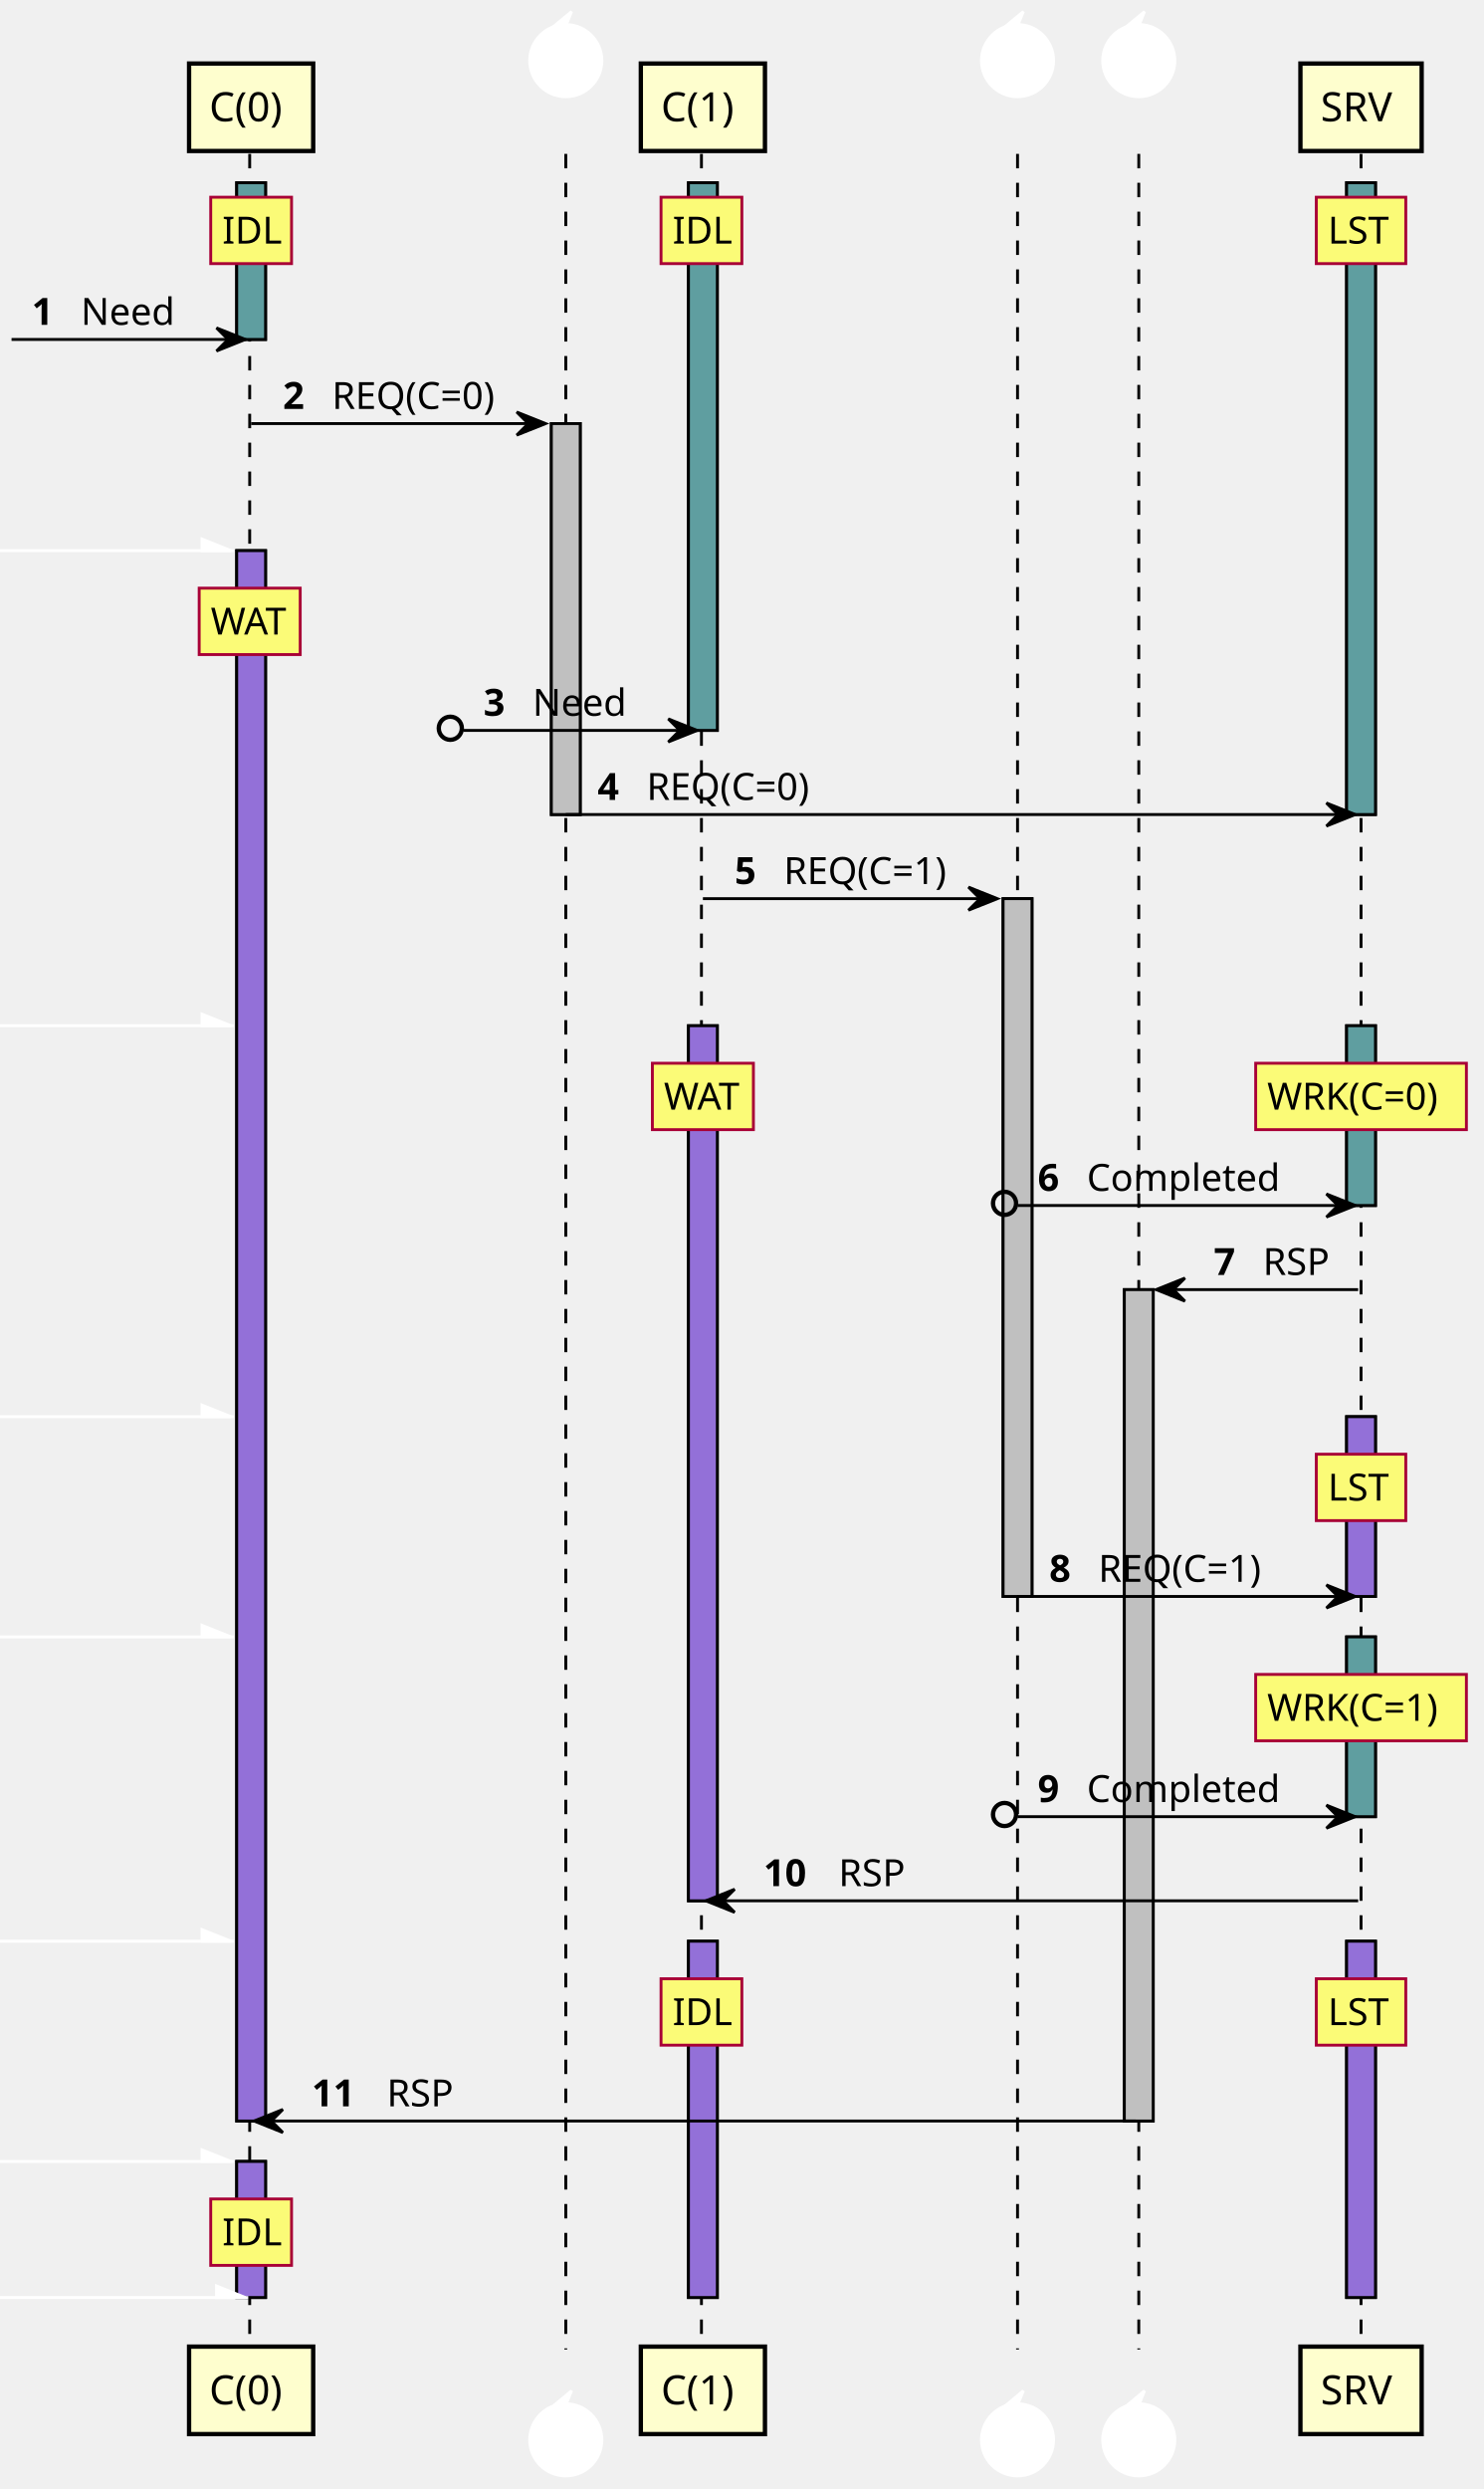
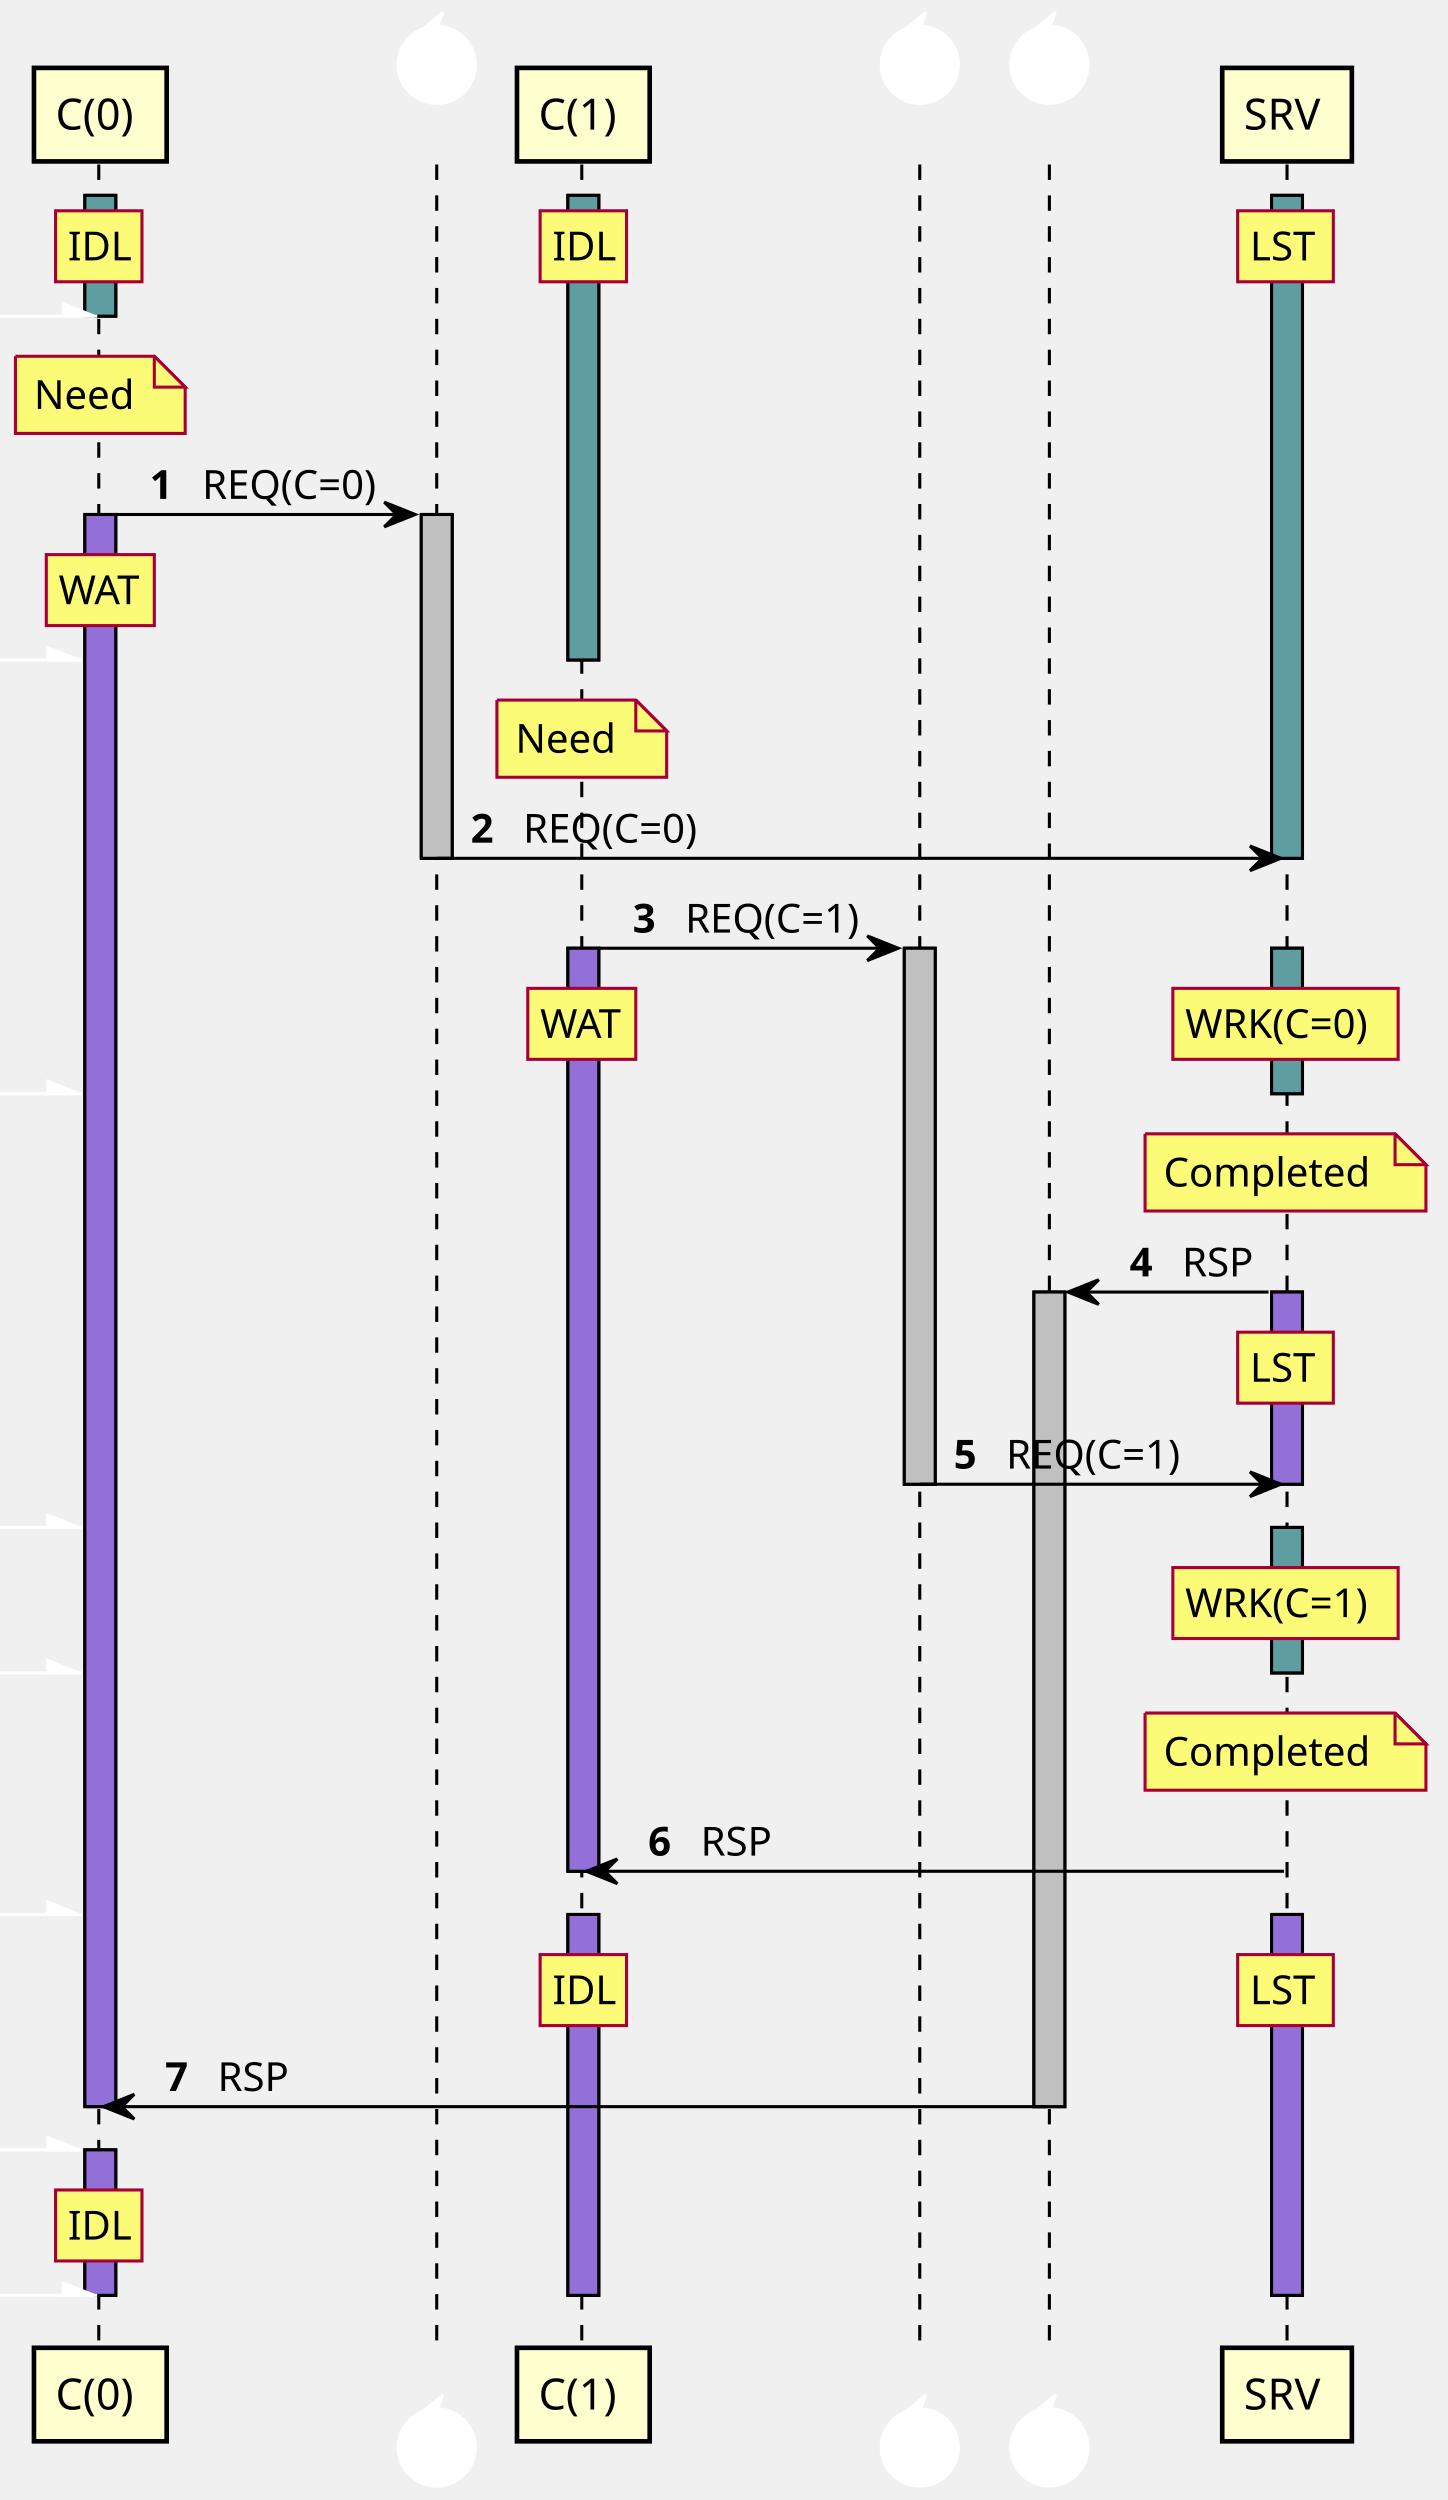
- <svg xmlns="http://www.w3.org/2000/svg" contentScriptType="application/ecmascript" contentStyleType="text/css" height="862px" preserveAspectRatio="none" style="width:514px;height:862px;" version="1.1" viewBox="0 0 514 862" width="514px" zoomAndPan="magnify">
+ <svg xmlns="http://www.w3.org/2000/svg" contentScriptType="application/ecmascript" contentStyleType="text/css" height="810px" preserveAspectRatio="none" style="width:469px;height:810px;" version="1.1" viewBox="0 0 469 810" width="469px" zoomAndPan="magnify">
  <defs />
  <g>
-     <rect fill="#5F9EA0" height="54.266" style="stroke:#000000;stroke-width:1.0;" width="10" x="82" y="63.297" />
-     <rect fill="#9370D8" height="543.859" style="stroke:#000000;stroke-width:1.0;" width="10" x="82" y="190.695" />
-     <rect fill="#9370D8" height="47.133" style="stroke:#000000;stroke-width:1.0;" width="10" x="82" y="748.555" />
-     <rect fill="#C0C0C0" height="135.398" style="stroke:#000000;stroke-width:1.0;" width="10" x="191" y="146.695" />
-     <rect fill="#5F9EA0" height="189.664" style="stroke:#000000;stroke-width:1.0;" width="10" x="238.5" y="63.297" />
-     <rect fill="#9370D8" height="303.062" style="stroke:#000000;stroke-width:1.0;" width="10" x="238.5" y="355.227" />
-     <rect fill="#9370D8" height="123.398" style="stroke:#000000;stroke-width:1.0;" width="10" x="238.5" y="672.289" />
-     <rect fill="#C0C0C0" height="241.664" style="stroke:#000000;stroke-width:1.0;" width="10" x="347.5" y="311.227" />
-     <rect fill="#C0C0C0" height="287.93" style="stroke:#000000;stroke-width:1.0;" width="10" x="389.5" y="446.625" />
-     <rect fill="#5F9EA0" height="218.797" style="stroke:#000000;stroke-width:1.0;" width="10" x="466.5" y="63.297" />
-     <rect fill="#5F9EA0" height="62.266" style="stroke:#000000;stroke-width:1.0;" width="10" x="466.5" y="355.227" />
-     <rect fill="#9370D8" height="62.266" style="stroke:#000000;stroke-width:1.0;" width="10" x="466.5" y="490.625" />
-     <rect fill="#5F9EA0" height="62.266" style="stroke:#000000;stroke-width:1.0;" width="10" x="466.5" y="566.891" />
-     <rect fill="#9370D8" height="123.398" style="stroke:#000000;stroke-width:1.0;" width="10" x="466.5" y="672.289" />
-     <line style="stroke:#000000;stroke-width:1.0;stroke-dasharray:5.0,5.0;" x1="86.5" x2="86.5" y1="53.297" y2="813.688" />
-     <line style="stroke:#000000;stroke-width:1.0;stroke-dasharray:5.0,5.0;" x1="196" x2="196" y1="53.297" y2="813.688" />
-     <line style="stroke:#000000;stroke-width:1.0;stroke-dasharray:5.0,5.0;" x1="243" x2="243" y1="53.297" y2="813.688" />
-     <line style="stroke:#000000;stroke-width:1.0;stroke-dasharray:5.0,5.0;" x1="352.5" x2="352.5" y1="53.297" y2="813.688" />
-     <line style="stroke:#000000;stroke-width:1.0;stroke-dasharray:5.0,5.0;" x1="394.5" x2="394.5" y1="53.297" y2="813.688" />
-     <line style="stroke:#000000;stroke-width:1.0;stroke-dasharray:5.0,5.0;" x1="471.5" x2="471.5" y1="53.297" y2="813.688" />
-     <rect fill="#FEFECE" height="30.297" style="stroke:#000000;stroke-width:1.5;" width="43" x="65.5" y="22" />
-     <text fill="#000000" font-family="sans-serif" font-size="14" lengthAdjust="spacing" textLength="29" x="72.5" y="41.995">C(0)</text>
-     <rect fill="#FEFECE" height="30.297" style="stroke:#000000;stroke-width:1.5;" width="43" x="65.5" y="812.688" />
-     <text fill="#000000" font-family="sans-serif" font-size="14" lengthAdjust="spacing" textLength="29" x="72.5" y="832.683">C(0)</text>
-     <text fill="#000000" font-family="sans-serif" font-size="14" lengthAdjust="spacing" textLength="0" x="195" y="49.995" />
-     <ellipse cx="196" cy="21" fill="#FFFFFF" rx="12" ry="12" style="stroke:#FFFFFF;stroke-width:2.0;" />
-     <polygon fill="#FFFFFF" points="192,9,198,4,196,9,198,14,192,9" style="stroke:#FFFFFF;stroke-width:1.0;" />
-     <text fill="#000000" font-family="sans-serif" font-size="14" lengthAdjust="spacing" textLength="0" x="195" y="825.683" />
-     <ellipse cx="196" cy="844.984" fill="#FFFFFF" rx="12" ry="12" style="stroke:#FFFFFF;stroke-width:2.0;" />
-     <polygon fill="#FFFFFF" points="192,832.984,198,827.984,196,832.984,198,837.984,192,832.984" style="stroke:#FFFFFF;stroke-width:1.0;" />
-     <rect fill="#FEFECE" height="30.297" style="stroke:#000000;stroke-width:1.5;" width="43" x="222" y="22" />
-     <text fill="#000000" font-family="sans-serif" font-size="14" lengthAdjust="spacing" textLength="29" x="229" y="41.995">C(1)</text>
-     <rect fill="#FEFECE" height="30.297" style="stroke:#000000;stroke-width:1.5;" width="43" x="222" y="812.688" />
-     <text fill="#000000" font-family="sans-serif" font-size="14" lengthAdjust="spacing" textLength="29" x="229" y="832.683">C(1)</text>
-     <text fill="#000000" font-family="sans-serif" font-size="14" lengthAdjust="spacing" textLength="0" x="351.5" y="49.995" />
-     <ellipse cx="352.5" cy="21" fill="#FFFFFF" rx="12" ry="12" style="stroke:#FFFFFF;stroke-width:2.0;" />
-     <polygon fill="#FFFFFF" points="348.5,9,354.5,4,352.5,9,354.5,14,348.5,9" style="stroke:#FFFFFF;stroke-width:1.0;" />
-     <text fill="#000000" font-family="sans-serif" font-size="14" lengthAdjust="spacing" textLength="0" x="351.5" y="825.683" />
-     <ellipse cx="352.5" cy="844.984" fill="#FFFFFF" rx="12" ry="12" style="stroke:#FFFFFF;stroke-width:2.0;" />
-     <polygon fill="#FFFFFF" points="348.5,832.984,354.5,827.984,352.5,832.984,354.5,837.984,348.5,832.984" style="stroke:#FFFFFF;stroke-width:1.0;" />
-     <text fill="#000000" font-family="sans-serif" font-size="14" lengthAdjust="spacing" textLength="0" x="393.5" y="49.995" />
-     <ellipse cx="394.5" cy="21" fill="#FFFFFF" rx="12" ry="12" style="stroke:#FFFFFF;stroke-width:2.0;" />
-     <polygon fill="#FFFFFF" points="390.5,9,396.5,4,394.5,9,396.5,14,390.5,9" style="stroke:#FFFFFF;stroke-width:1.0;" />
-     <text fill="#000000" font-family="sans-serif" font-size="14" lengthAdjust="spacing" textLength="0" x="393.5" y="825.683" />
-     <ellipse cx="394.5" cy="844.984" fill="#FFFFFF" rx="12" ry="12" style="stroke:#FFFFFF;stroke-width:2.0;" />
-     <polygon fill="#FFFFFF" points="390.5,832.984,396.5,827.984,394.5,832.984,396.5,837.984,390.5,832.984" style="stroke:#FFFFFF;stroke-width:1.0;" />
-     <rect fill="#FEFECE" height="30.297" style="stroke:#000000;stroke-width:1.5;" width="42" x="450.5" y="22" />
-     <text fill="#000000" font-family="sans-serif" font-size="14" lengthAdjust="spacing" textLength="28" x="457.5" y="41.995">SRV</text>
-     <rect fill="#FEFECE" height="30.297" style="stroke:#000000;stroke-width:1.5;" width="42" x="450.5" y="812.688" />
-     <text fill="#000000" font-family="sans-serif" font-size="14" lengthAdjust="spacing" textLength="28" x="457.5" y="832.683">SRV</text>
-     <rect fill="#5F9EA0" height="54.266" style="stroke:#000000;stroke-width:1.0;" width="10" x="82" y="63.297" />
-     <rect fill="#9370D8" height="543.859" style="stroke:#000000;stroke-width:1.0;" width="10" x="82" y="190.695" />
-     <rect fill="#9370D8" height="47.133" style="stroke:#000000;stroke-width:1.0;" width="10" x="82" y="748.555" />
-     <rect fill="#C0C0C0" height="135.398" style="stroke:#000000;stroke-width:1.0;" width="10" x="191" y="146.695" />
-     <rect fill="#5F9EA0" height="189.664" style="stroke:#000000;stroke-width:1.0;" width="10" x="238.5" y="63.297" />
-     <rect fill="#9370D8" height="303.062" style="stroke:#000000;stroke-width:1.0;" width="10" x="238.5" y="355.227" />
-     <rect fill="#9370D8" height="123.398" style="stroke:#000000;stroke-width:1.0;" width="10" x="238.5" y="672.289" />
-     <rect fill="#C0C0C0" height="241.664" style="stroke:#000000;stroke-width:1.0;" width="10" x="347.5" y="311.227" />
-     <rect fill="#C0C0C0" height="287.93" style="stroke:#000000;stroke-width:1.0;" width="10" x="389.5" y="446.625" />
-     <rect fill="#5F9EA0" height="218.797" style="stroke:#000000;stroke-width:1.0;" width="10" x="466.5" y="63.297" />
-     <rect fill="#5F9EA0" height="62.266" style="stroke:#000000;stroke-width:1.0;" width="10" x="466.5" y="355.227" />
-     <rect fill="#9370D8" height="62.266" style="stroke:#000000;stroke-width:1.0;" width="10" x="466.5" y="490.625" />
-     <rect fill="#5F9EA0" height="62.266" style="stroke:#000000;stroke-width:1.0;" width="10" x="466.5" y="566.891" />
-     <rect fill="#9370D8" height="123.398" style="stroke:#000000;stroke-width:1.0;" width="10" x="466.5" y="672.289" />
-     <rect fill="#FBFB77" height="23" style="stroke:#A80036;stroke-width:1.0;" width="28" x="73" y="68.297" />
-     <text fill="#000000" font-family="sans-serif" font-size="13" lengthAdjust="spacing" textLength="20" x="77" y="84.364">IDL</text>
-     <rect fill="#FBFB77" height="23" style="stroke:#A80036;stroke-width:1.0;" width="28" x="229" y="68.297" />
-     <text fill="#000000" font-family="sans-serif" font-size="13" lengthAdjust="spacing" textLength="20" x="233" y="84.364">IDL</text>
-     <rect fill="#FBFB77" height="23" style="stroke:#A80036;stroke-width:1.0;" width="31" x="456" y="68.297" />
-     <text fill="#000000" font-family="sans-serif" font-size="13" lengthAdjust="spacing" textLength="23" x="460" y="84.364">LST</text>
-     <polygon fill="#000000" points="75,113.562,85,117.562,75,121.562,79,117.562" style="stroke:#000000;stroke-width:1.0;" />
-     <line style="stroke:#000000;stroke-width:1.0;" x1="4" x2="81" y1="117.562" y2="117.562" />
-     <text fill="#000000" font-family="sans-serif" font-size="13" lengthAdjust="spacing" textLength="0" x="11" y="112.497" />
-     <text fill="#000000" font-family="sans-serif" font-size="13" font-weight="bold" lengthAdjust="spacing" textLength="9" x="11" y="112.497">1</text>
-     <text fill="#000000" font-family="sans-serif" font-size="13" lengthAdjust="spacing" textLength="0" x="24" y="112.497" />
-     <text fill="#000000" font-family="sans-serif" font-size="13" lengthAdjust="spacing" textLength="34" x="28" y="112.497">Need</text>
-     <polygon fill="#000000" points="179,142.695,189,146.695,179,150.695,183,146.695" style="stroke:#000000;stroke-width:1.0;" />
-     <line style="stroke:#000000;stroke-width:1.0;" x1="87" x2="185" y1="146.695" y2="146.695" />
-     <text fill="#000000" font-family="sans-serif" font-size="13" lengthAdjust="spacing" textLength="0" x="98" y="141.629" />
-     <text fill="#000000" font-family="sans-serif" font-size="13" font-weight="bold" lengthAdjust="spacing" textLength="9" x="98" y="141.629">2</text>
-     <text fill="#000000" font-family="sans-serif" font-size="13" lengthAdjust="spacing" textLength="0" x="111" y="141.629" />
-     <text fill="#000000" font-family="sans-serif" font-size="13" lengthAdjust="spacing" textLength="64" x="115" y="141.629">REQ(C=0)</text>
-     <polygon fill="#FFFFFF" points="70,186.695,80,190.695,70,190.695" style="stroke:#FFFFFF;stroke-width:1.0;" />
-     <line style="stroke:#FFFFFF;stroke-width:1.0;" x1="0" x2="81" y1="190.695" y2="190.695" />
-     <rect fill="#FBFB77" height="23" style="stroke:#A80036;stroke-width:1.0;" width="35" x="69" y="203.695" />
-     <text fill="#000000" font-family="sans-serif" font-size="13" lengthAdjust="spacing" textLength="27" x="73" y="219.762">WAT</text>
-     <ellipse cx="156" cy="252.211" fill="none" rx="4" ry="4" style="stroke:#000000;stroke-width:1.5;" />
-     <polygon fill="#000000" points="231.5,248.961,241.5,252.961,231.5,256.961,235.5,252.961" style="stroke:#000000;stroke-width:1.0;" />
-     <line style="stroke:#000000;stroke-width:1.0;" x1="160.5" x2="237.5" y1="252.961" y2="252.961" />
-     <text fill="#000000" font-family="sans-serif" font-size="13" lengthAdjust="spacing" textLength="0" x="167.5" y="247.895" />
-     <text fill="#000000" font-family="sans-serif" font-size="13" font-weight="bold" lengthAdjust="spacing" textLength="9" x="167.5" y="247.895">3</text>
-     <text fill="#000000" font-family="sans-serif" font-size="13" lengthAdjust="spacing" textLength="0" x="180.5" y="247.895" />
-     <text fill="#000000" font-family="sans-serif" font-size="13" lengthAdjust="spacing" textLength="34" x="184.5" y="247.895">Need</text>
-     <polygon fill="#000000" points="459.5,278.094,469.5,282.094,459.5,286.094,463.5,282.094" style="stroke:#000000;stroke-width:1.0;" />
-     <line style="stroke:#000000;stroke-width:1.0;" x1="196" x2="465.5" y1="282.094" y2="282.094" />
-     <text fill="#000000" font-family="sans-serif" font-size="13" lengthAdjust="spacing" textLength="0" x="207" y="277.028" />
-     <text fill="#000000" font-family="sans-serif" font-size="13" font-weight="bold" lengthAdjust="spacing" textLength="9" x="207" y="277.028">4</text>
-     <text fill="#000000" font-family="sans-serif" font-size="13" lengthAdjust="spacing" textLength="0" x="220" y="277.028" />
-     <text fill="#000000" font-family="sans-serif" font-size="13" lengthAdjust="spacing" textLength="64" x="224" y="277.028">REQ(C=0)</text>
-     <polygon fill="#000000" points="335.5,307.227,345.5,311.227,335.5,315.227,339.5,311.227" style="stroke:#000000;stroke-width:1.0;" />
-     <line style="stroke:#000000;stroke-width:1.0;" x1="243.5" x2="341.5" y1="311.227" y2="311.227" />
-     <text fill="#000000" font-family="sans-serif" font-size="13" lengthAdjust="spacing" textLength="0" x="254.5" y="306.161" />
-     <text fill="#000000" font-family="sans-serif" font-size="13" font-weight="bold" lengthAdjust="spacing" textLength="9" x="254.5" y="306.161">5</text>
-     <text fill="#000000" font-family="sans-serif" font-size="13" lengthAdjust="spacing" textLength="0" x="267.5" y="306.161" />
-     <text fill="#000000" font-family="sans-serif" font-size="13" lengthAdjust="spacing" textLength="64" x="271.5" y="306.161">REQ(C=1)</text>
-     <polygon fill="#FFFFFF" points="70,351.227,80,355.227,70,355.227" style="stroke:#FFFFFF;stroke-width:1.0;" />
-     <line style="stroke:#FFFFFF;stroke-width:1.0;" x1="0" x2="81" y1="355.227" y2="355.227" />
-     <rect fill="#FBFB77" height="23" style="stroke:#A80036;stroke-width:1.0;" width="35" x="226" y="368.227" />
-     <text fill="#000000" font-family="sans-serif" font-size="13" lengthAdjust="spacing" textLength="27" x="230" y="384.293">WAT</text>
-     <rect fill="#FBFB77" height="23" style="stroke:#A80036;stroke-width:1.0;" width="73" x="435" y="368.227" />
-     <text fill="#000000" font-family="sans-serif" font-size="13" lengthAdjust="spacing" textLength="65" x="439" y="384.293">WRK(C=0)</text>
-     <ellipse cx="348" cy="416.742" fill="none" rx="4" ry="4" style="stroke:#000000;stroke-width:1.5;" />
-     <polygon fill="#000000" points="459.5,413.492,469.5,417.492,459.5,421.492,463.5,417.492" style="stroke:#000000;stroke-width:1.0;" />
-     <line style="stroke:#000000;stroke-width:1.0;" x1="352.5" x2="465.5" y1="417.492" y2="417.492" />
-     <text fill="#000000" font-family="sans-serif" font-size="13" lengthAdjust="spacing" textLength="0" x="359.5" y="412.426" />
-     <text fill="#000000" font-family="sans-serif" font-size="13" font-weight="bold" lengthAdjust="spacing" textLength="9" x="359.5" y="412.426">6</text>
-     <text fill="#000000" font-family="sans-serif" font-size="13" lengthAdjust="spacing" textLength="0" x="372.5" y="412.426" />
-     <text fill="#000000" font-family="sans-serif" font-size="13" lengthAdjust="spacing" textLength="70" x="376.5" y="412.426">Completed</text>
-     <polygon fill="#000000" points="410.5,442.625,400.5,446.625,410.5,450.625,406.5,446.625" style="stroke:#000000;stroke-width:1.0;" />
-     <line style="stroke:#000000;stroke-width:1.0;" x1="404.5" x2="470.5" y1="446.625" y2="446.625" />
-     <text fill="#000000" font-family="sans-serif" font-size="13" lengthAdjust="spacing" textLength="0" x="420.5" y="441.559" />
-     <text fill="#000000" font-family="sans-serif" font-size="13" font-weight="bold" lengthAdjust="spacing" textLength="9" x="420.5" y="441.559">7</text>
-     <text fill="#000000" font-family="sans-serif" font-size="13" lengthAdjust="spacing" textLength="0" x="433.5" y="441.559" />
-     <text fill="#000000" font-family="sans-serif" font-size="13" lengthAdjust="spacing" textLength="25" x="437.5" y="441.559">RSP</text>
-     <polygon fill="#FFFFFF" points="70,486.625,80,490.625,70,490.625" style="stroke:#FFFFFF;stroke-width:1.0;" />
-     <line style="stroke:#FFFFFF;stroke-width:1.0;" x1="0" x2="81" y1="490.625" y2="490.625" />
-     <rect fill="#FBFB77" height="23" style="stroke:#A80036;stroke-width:1.0;" width="31" x="456" y="503.625" />
-     <text fill="#000000" font-family="sans-serif" font-size="13" lengthAdjust="spacing" textLength="23" x="460" y="519.692">LST</text>
-     <polygon fill="#000000" points="459.5,548.891,469.5,552.891,459.5,556.891,463.5,552.891" style="stroke:#000000;stroke-width:1.0;" />
-     <line style="stroke:#000000;stroke-width:1.0;" x1="352.5" x2="465.5" y1="552.891" y2="552.891" />
-     <text fill="#000000" font-family="sans-serif" font-size="13" lengthAdjust="spacing" textLength="0" x="363.5" y="547.825" />
-     <text fill="#000000" font-family="sans-serif" font-size="13" font-weight="bold" lengthAdjust="spacing" textLength="9" x="363.5" y="547.825">8</text>
-     <text fill="#000000" font-family="sans-serif" font-size="13" lengthAdjust="spacing" textLength="0" x="376.5" y="547.825" />
-     <text fill="#000000" font-family="sans-serif" font-size="13" lengthAdjust="spacing" textLength="64" x="380.5" y="547.825">REQ(C=1)</text>
-     <polygon fill="#FFFFFF" points="70,562.891,80,566.891,70,566.891" style="stroke:#FFFFFF;stroke-width:1.0;" />
-     <line style="stroke:#FFFFFF;stroke-width:1.0;" x1="0" x2="81" y1="566.891" y2="566.891" />
-     <rect fill="#FBFB77" height="23" style="stroke:#A80036;stroke-width:1.0;" width="73" x="435" y="579.891" />
-     <text fill="#000000" font-family="sans-serif" font-size="13" lengthAdjust="spacing" textLength="65" x="439" y="595.957">WRK(C=1)</text>
-     <ellipse cx="348" cy="628.406" fill="none" rx="4" ry="4" style="stroke:#000000;stroke-width:1.5;" />
-     <polygon fill="#000000" points="459.5,625.156,469.5,629.156,459.5,633.156,463.5,629.156" style="stroke:#000000;stroke-width:1.0;" />
-     <line style="stroke:#000000;stroke-width:1.0;" x1="352.5" x2="465.5" y1="629.156" y2="629.156" />
-     <text fill="#000000" font-family="sans-serif" font-size="13" lengthAdjust="spacing" textLength="0" x="359.5" y="624.09" />
-     <text fill="#000000" font-family="sans-serif" font-size="13" font-weight="bold" lengthAdjust="spacing" textLength="9" x="359.5" y="624.09">9</text>
-     <text fill="#000000" font-family="sans-serif" font-size="13" lengthAdjust="spacing" textLength="0" x="372.5" y="624.09" />
-     <text fill="#000000" font-family="sans-serif" font-size="13" lengthAdjust="spacing" textLength="70" x="376.5" y="624.09">Completed</text>
-     <polygon fill="#000000" points="254.5,654.289,244.5,658.289,254.5,662.289,250.5,658.289" style="stroke:#000000;stroke-width:1.0;" />
-     <line style="stroke:#000000;stroke-width:1.0;" x1="248.5" x2="470.5" y1="658.289" y2="658.289" />
-     <text fill="#000000" font-family="sans-serif" font-size="13" lengthAdjust="spacing" textLength="0" x="264.5" y="653.223" />
-     <text fill="#000000" font-family="sans-serif" font-size="13" font-weight="bold" lengthAdjust="spacing" textLength="18" x="264.5" y="653.223">10</text>
-     <text fill="#000000" font-family="sans-serif" font-size="13" lengthAdjust="spacing" textLength="0" x="286.5" y="653.223" />
-     <text fill="#000000" font-family="sans-serif" font-size="13" lengthAdjust="spacing" textLength="25" x="290.5" y="653.223">RSP</text>
-     <polygon fill="#FFFFFF" points="70,668.289,80,672.289,70,672.289" style="stroke:#FFFFFF;stroke-width:1.0;" />
-     <line style="stroke:#FFFFFF;stroke-width:1.0;" x1="0" x2="81" y1="672.289" y2="672.289" />
-     <rect fill="#FBFB77" height="23" style="stroke:#A80036;stroke-width:1.0;" width="31" x="456" y="685.289" />
-     <text fill="#000000" font-family="sans-serif" font-size="13" lengthAdjust="spacing" textLength="23" x="460" y="701.356">LST</text>
-     <rect fill="#FBFB77" height="23" style="stroke:#A80036;stroke-width:1.0;" width="28" x="229" y="685.289" />
-     <text fill="#000000" font-family="sans-serif" font-size="13" lengthAdjust="spacing" textLength="20" x="233" y="701.356">IDL</text>
-     <polygon fill="#000000" points="98,730.555,88,734.555,98,738.555,94,734.555" style="stroke:#000000;stroke-width:1.0;" />
-     <line style="stroke:#000000;stroke-width:1.0;" x1="92" x2="393.5" y1="734.555" y2="734.555" />
-     <text fill="#000000" font-family="sans-serif" font-size="13" lengthAdjust="spacing" textLength="0" x="108" y="729.489" />
-     <text fill="#000000" font-family="sans-serif" font-size="13" font-weight="bold" lengthAdjust="spacing" textLength="18" x="108" y="729.489">11</text>
-     <text fill="#000000" font-family="sans-serif" font-size="13" lengthAdjust="spacing" textLength="0" x="130" y="729.489" />
-     <text fill="#000000" font-family="sans-serif" font-size="13" lengthAdjust="spacing" textLength="25" x="134" y="729.489">RSP</text>
-     <polygon fill="#FFFFFF" points="70,744.555,80,748.555,70,748.555" style="stroke:#FFFFFF;stroke-width:1.0;" />
-     <line style="stroke:#FFFFFF;stroke-width:1.0;" x1="0" x2="81" y1="748.555" y2="748.555" />
-     <rect fill="#FBFB77" height="23" style="stroke:#A80036;stroke-width:1.0;" width="28" x="73" y="761.555" />
-     <text fill="#000000" font-family="sans-serif" font-size="13" lengthAdjust="spacing" textLength="20" x="77" y="777.622">IDL</text>
-     <polygon fill="#FFFFFF" points="75,791.688,85,795.688,75,795.688" style="stroke:#FFFFFF;stroke-width:1.0;" />
-     <line style="stroke:#FFFFFF;stroke-width:1.0;" x1="0" x2="86" y1="795.688" y2="795.688" />
+     <rect fill="#5F9EA0" height="39.133" style="stroke:#000000;stroke-width:1.0;" width="10" x="27.5" y="63.297" />
+     <rect fill="#9370D8" height="515.859" style="stroke:#000000;stroke-width:1.0;" width="10" x="27.5" y="166.695" />
+     <rect fill="#9370D8" height="47.133" style="stroke:#000000;stroke-width:1.0;" width="10" x="27.5" y="696.555" />
+     <rect fill="#C0C0C0" height="111.398" style="stroke:#000000;stroke-width:1.0;" width="10" x="136.5" y="166.695" />
+     <rect fill="#5F9EA0" height="150.531" style="stroke:#000000;stroke-width:1.0;" width="10" x="184" y="63.297" />
+     <rect fill="#9370D8" height="299.062" style="stroke:#000000;stroke-width:1.0;" width="10" x="184" y="307.227" />
+     <rect fill="#9370D8" height="123.398" style="stroke:#000000;stroke-width:1.0;" width="10" x="184" y="620.289" />
+     <rect fill="#C0C0C0" height="173.664" style="stroke:#000000;stroke-width:1.0;" width="10" x="293" y="307.227" />
+     <rect fill="#C0C0C0" height="263.93" style="stroke:#000000;stroke-width:1.0;" width="10" x="335" y="418.625" />
+     <rect fill="#5F9EA0" height="214.797" style="stroke:#000000;stroke-width:1.0;" width="10" x="412" y="63.297" />
+     <rect fill="#5F9EA0" height="47.133" style="stroke:#000000;stroke-width:1.0;" width="10" x="412" y="307.227" />
+     <rect fill="#9370D8" height="62.266" style="stroke:#000000;stroke-width:1.0;" width="10" x="412" y="418.625" />
+     <rect fill="#5F9EA0" height="47.133" style="stroke:#000000;stroke-width:1.0;" width="10" x="412" y="494.891" />
+     <rect fill="#9370D8" height="123.398" style="stroke:#000000;stroke-width:1.0;" width="10" x="412" y="620.289" />
+     <line style="stroke:#000000;stroke-width:1.0;stroke-dasharray:5.0,5.0;" x1="32" x2="32" y1="53.297" y2="761.688" />
+     <line style="stroke:#000000;stroke-width:1.0;stroke-dasharray:5.0,5.0;" x1="141.5" x2="141.5" y1="53.297" y2="761.688" />
+     <line style="stroke:#000000;stroke-width:1.0;stroke-dasharray:5.0,5.0;" x1="188.5" x2="188.5" y1="53.297" y2="761.688" />
+     <line style="stroke:#000000;stroke-width:1.0;stroke-dasharray:5.0,5.0;" x1="298" x2="298" y1="53.297" y2="761.688" />
+     <line style="stroke:#000000;stroke-width:1.0;stroke-dasharray:5.0,5.0;" x1="340" x2="340" y1="53.297" y2="761.688" />
+     <line style="stroke:#000000;stroke-width:1.0;stroke-dasharray:5.0,5.0;" x1="417" x2="417" y1="53.297" y2="761.688" />
+     <rect fill="#FEFECE" height="30.297" style="stroke:#000000;stroke-width:1.5;" width="43" x="11" y="22" />
+     <text fill="#000000" font-family="sans-serif" font-size="14" lengthAdjust="spacing" textLength="29" x="18" y="41.995">C(0)</text>
+     <rect fill="#FEFECE" height="30.297" style="stroke:#000000;stroke-width:1.5;" width="43" x="11" y="760.688" />
+     <text fill="#000000" font-family="sans-serif" font-size="14" lengthAdjust="spacing" textLength="29" x="18" y="780.683">C(0)</text>
+     <text fill="#000000" font-family="sans-serif" font-size="14" lengthAdjust="spacing" textLength="0" x="140.5" y="49.995" />
+     <ellipse cx="141.5" cy="21" fill="#FFFFFF" rx="12" ry="12" style="stroke:#FFFFFF;stroke-width:2.0;" />
+     <polygon fill="#FFFFFF" points="137.5,9,143.5,4,141.5,9,143.5,14,137.5,9" style="stroke:#FFFFFF;stroke-width:1.0;" />
+     <text fill="#000000" font-family="sans-serif" font-size="14" lengthAdjust="spacing" textLength="0" x="140.5" y="773.683" />
+     <ellipse cx="141.5" cy="792.984" fill="#FFFFFF" rx="12" ry="12" style="stroke:#FFFFFF;stroke-width:2.0;" />
+     <polygon fill="#FFFFFF" points="137.5,780.984,143.5,775.984,141.5,780.984,143.5,785.984,137.5,780.984" style="stroke:#FFFFFF;stroke-width:1.0;" />
+     <rect fill="#FEFECE" height="30.297" style="stroke:#000000;stroke-width:1.5;" width="43" x="167.5" y="22" />
+     <text fill="#000000" font-family="sans-serif" font-size="14" lengthAdjust="spacing" textLength="29" x="174.5" y="41.995">C(1)</text>
+     <rect fill="#FEFECE" height="30.297" style="stroke:#000000;stroke-width:1.5;" width="43" x="167.5" y="760.688" />
+     <text fill="#000000" font-family="sans-serif" font-size="14" lengthAdjust="spacing" textLength="29" x="174.5" y="780.683">C(1)</text>
+     <text fill="#000000" font-family="sans-serif" font-size="14" lengthAdjust="spacing" textLength="0" x="297" y="49.995" />
+     <ellipse cx="298" cy="21" fill="#FFFFFF" rx="12" ry="12" style="stroke:#FFFFFF;stroke-width:2.0;" />
+     <polygon fill="#FFFFFF" points="294,9,300,4,298,9,300,14,294,9" style="stroke:#FFFFFF;stroke-width:1.0;" />
+     <text fill="#000000" font-family="sans-serif" font-size="14" lengthAdjust="spacing" textLength="0" x="297" y="773.683" />
+     <ellipse cx="298" cy="792.984" fill="#FFFFFF" rx="12" ry="12" style="stroke:#FFFFFF;stroke-width:2.0;" />
+     <polygon fill="#FFFFFF" points="294,780.984,300,775.984,298,780.984,300,785.984,294,780.984" style="stroke:#FFFFFF;stroke-width:1.0;" />
+     <text fill="#000000" font-family="sans-serif" font-size="14" lengthAdjust="spacing" textLength="0" x="339" y="49.995" />
+     <ellipse cx="340" cy="21" fill="#FFFFFF" rx="12" ry="12" style="stroke:#FFFFFF;stroke-width:2.0;" />
+     <polygon fill="#FFFFFF" points="336,9,342,4,340,9,342,14,336,9" style="stroke:#FFFFFF;stroke-width:1.0;" />
+     <text fill="#000000" font-family="sans-serif" font-size="14" lengthAdjust="spacing" textLength="0" x="339" y="773.683" />
+     <ellipse cx="340" cy="792.984" fill="#FFFFFF" rx="12" ry="12" style="stroke:#FFFFFF;stroke-width:2.0;" />
+     <polygon fill="#FFFFFF" points="336,780.984,342,775.984,340,780.984,342,785.984,336,780.984" style="stroke:#FFFFFF;stroke-width:1.0;" />
+     <rect fill="#FEFECE" height="30.297" style="stroke:#000000;stroke-width:1.5;" width="42" x="396" y="22" />
+     <text fill="#000000" font-family="sans-serif" font-size="14" lengthAdjust="spacing" textLength="28" x="403" y="41.995">SRV</text>
+     <rect fill="#FEFECE" height="30.297" style="stroke:#000000;stroke-width:1.5;" width="42" x="396" y="760.688" />
+     <text fill="#000000" font-family="sans-serif" font-size="14" lengthAdjust="spacing" textLength="28" x="403" y="780.683">SRV</text>
+     <rect fill="#5F9EA0" height="39.133" style="stroke:#000000;stroke-width:1.0;" width="10" x="27.5" y="63.297" />
+     <rect fill="#9370D8" height="515.859" style="stroke:#000000;stroke-width:1.0;" width="10" x="27.5" y="166.695" />
+     <rect fill="#9370D8" height="47.133" style="stroke:#000000;stroke-width:1.0;" width="10" x="27.5" y="696.555" />
+     <rect fill="#C0C0C0" height="111.398" style="stroke:#000000;stroke-width:1.0;" width="10" x="136.5" y="166.695" />
+     <rect fill="#5F9EA0" height="150.531" style="stroke:#000000;stroke-width:1.0;" width="10" x="184" y="63.297" />
+     <rect fill="#9370D8" height="299.062" style="stroke:#000000;stroke-width:1.0;" width="10" x="184" y="307.227" />
+     <rect fill="#9370D8" height="123.398" style="stroke:#000000;stroke-width:1.0;" width="10" x="184" y="620.289" />
+     <rect fill="#C0C0C0" height="173.664" style="stroke:#000000;stroke-width:1.0;" width="10" x="293" y="307.227" />
+     <rect fill="#C0C0C0" height="263.93" style="stroke:#000000;stroke-width:1.0;" width="10" x="335" y="418.625" />
+     <rect fill="#5F9EA0" height="214.797" style="stroke:#000000;stroke-width:1.0;" width="10" x="412" y="63.297" />
+     <rect fill="#5F9EA0" height="47.133" style="stroke:#000000;stroke-width:1.0;" width="10" x="412" y="307.227" />
+     <rect fill="#9370D8" height="62.266" style="stroke:#000000;stroke-width:1.0;" width="10" x="412" y="418.625" />
+     <rect fill="#5F9EA0" height="47.133" style="stroke:#000000;stroke-width:1.0;" width="10" x="412" y="494.891" />
+     <rect fill="#9370D8" height="123.398" style="stroke:#000000;stroke-width:1.0;" width="10" x="412" y="620.289" />
+     <rect fill="#FBFB77" height="23" style="stroke:#A80036;stroke-width:1.0;" width="28" x="18" y="68.297" />
+     <text fill="#000000" font-family="sans-serif" font-size="13" lengthAdjust="spacing" textLength="20" x="22" y="84.364">IDL</text>
+     <rect fill="#FBFB77" height="23" style="stroke:#A80036;stroke-width:1.0;" width="28" x="175" y="68.297" />
+     <text fill="#000000" font-family="sans-serif" font-size="13" lengthAdjust="spacing" textLength="20" x="179" y="84.364">IDL</text>
+     <rect fill="#FBFB77" height="23" style="stroke:#A80036;stroke-width:1.0;" width="31" x="401" y="68.297" />
+     <text fill="#000000" font-family="sans-serif" font-size="13" lengthAdjust="spacing" textLength="23" x="405" y="84.364">LST</text>
+     <polygon fill="#FFFFFF" points="20.5,98.43,30.5,102.43,20.5,102.43" style="stroke:#FFFFFF;stroke-width:1.0;" />
+     <line style="stroke:#FFFFFF;stroke-width:1.0;" x1="0" x2="31.5" y1="102.43" y2="102.43" />
+     <path d="M5,115.43 L5,140.43 L60,140.43 L60,125.43 L50,115.43 L5,115.43 " fill="#FBFB77" style="stroke:#A80036;stroke-width:1.0;" />
+     <path d="M50,115.43 L50,125.43 L60,125.43 L50,115.43 " fill="#FBFB77" style="stroke:#A80036;stroke-width:1.0;" />
+     <text fill="#000000" font-family="sans-serif" font-size="13" lengthAdjust="spacing" textLength="34" x="11" y="132.497">Need</text>
+     <polygon fill="#000000" points="124.5,162.695,134.5,166.695,124.5,170.695,128.5,166.695" style="stroke:#000000;stroke-width:1.0;" />
+     <line style="stroke:#000000;stroke-width:1.0;" x1="37.5" x2="130.5" y1="166.695" y2="166.695" />
+     <text fill="#000000" font-family="sans-serif" font-size="13" lengthAdjust="spacing" textLength="0" x="48.5" y="161.629" />
+     <text fill="#000000" font-family="sans-serif" font-size="13" font-weight="bold" lengthAdjust="spacing" textLength="9" x="48.5" y="161.629">1</text>
+     <text fill="#000000" font-family="sans-serif" font-size="13" lengthAdjust="spacing" textLength="0" x="61.5" y="161.629" />
+     <text fill="#000000" font-family="sans-serif" font-size="13" lengthAdjust="spacing" textLength="64" x="65.5" y="161.629">REQ(C=0)</text>
+     <rect fill="#FBFB77" height="23" style="stroke:#A80036;stroke-width:1.0;" width="35" x="15" y="179.695" />
+     <text fill="#000000" font-family="sans-serif" font-size="13" lengthAdjust="spacing" textLength="27" x="19" y="195.762">WAT</text>
+     <polygon fill="#FFFFFF" points="15.5,209.828,25.5,213.828,15.5,213.828" style="stroke:#FFFFFF;stroke-width:1.0;" />
+     <line style="stroke:#FFFFFF;stroke-width:1.0;" x1="0" x2="26.5" y1="213.828" y2="213.828" />
+     <path d="M161,226.828 L161,251.828 L216,251.828 L216,236.828 L206,226.828 L161,226.828 " fill="#FBFB77" style="stroke:#A80036;stroke-width:1.0;" />
+     <path d="M206,226.828 L206,236.828 L216,236.828 L206,226.828 " fill="#FBFB77" style="stroke:#A80036;stroke-width:1.0;" />
+     <text fill="#000000" font-family="sans-serif" font-size="13" lengthAdjust="spacing" textLength="34" x="167" y="243.895">Need</text>
+     <polygon fill="#000000" points="405,274.094,415,278.094,405,282.094,409,278.094" style="stroke:#000000;stroke-width:1.0;" />
+     <line style="stroke:#000000;stroke-width:1.0;" x1="141.5" x2="411" y1="278.094" y2="278.094" />
+     <text fill="#000000" font-family="sans-serif" font-size="13" lengthAdjust="spacing" textLength="0" x="152.5" y="273.028" />
+     <text fill="#000000" font-family="sans-serif" font-size="13" font-weight="bold" lengthAdjust="spacing" textLength="9" x="152.5" y="273.028">2</text>
+     <text fill="#000000" font-family="sans-serif" font-size="13" lengthAdjust="spacing" textLength="0" x="165.5" y="273.028" />
+     <text fill="#000000" font-family="sans-serif" font-size="13" lengthAdjust="spacing" textLength="64" x="169.5" y="273.028">REQ(C=0)</text>
+     <polygon fill="#000000" points="281,303.227,291,307.227,281,311.227,285,307.227" style="stroke:#000000;stroke-width:1.0;" />
+     <line style="stroke:#000000;stroke-width:1.0;" x1="194" x2="287" y1="307.227" y2="307.227" />
+     <text fill="#000000" font-family="sans-serif" font-size="13" lengthAdjust="spacing" textLength="0" x="205" y="302.161" />
+     <text fill="#000000" font-family="sans-serif" font-size="13" font-weight="bold" lengthAdjust="spacing" textLength="9" x="205" y="302.161">3</text>
+     <text fill="#000000" font-family="sans-serif" font-size="13" lengthAdjust="spacing" textLength="0" x="218" y="302.161" />
+     <text fill="#000000" font-family="sans-serif" font-size="13" lengthAdjust="spacing" textLength="64" x="222" y="302.161">REQ(C=1)</text>
+     <rect fill="#FBFB77" height="23" style="stroke:#A80036;stroke-width:1.0;" width="35" x="171" y="320.227" />
+     <text fill="#000000" font-family="sans-serif" font-size="13" lengthAdjust="spacing" textLength="27" x="175" y="336.293">WAT</text>
+     <rect fill="#FBFB77" height="23" style="stroke:#A80036;stroke-width:1.0;" width="73" x="380" y="320.227" />
+     <text fill="#000000" font-family="sans-serif" font-size="13" lengthAdjust="spacing" textLength="65" x="384" y="336.293">WRK(C=0)</text>
+     <polygon fill="#FFFFFF" points="15.5,350.359,25.5,354.359,15.5,354.359" style="stroke:#FFFFFF;stroke-width:1.0;" />
+     <line style="stroke:#FFFFFF;stroke-width:1.0;" x1="0" x2="26.5" y1="354.359" y2="354.359" />
+     <path d="M371,367.359 L371,392.359 L462,392.359 L462,377.359 L452,367.359 L371,367.359 " fill="#FBFB77" style="stroke:#A80036;stroke-width:1.0;" />
+     <path d="M452,367.359 L452,377.359 L462,377.359 L452,367.359 " fill="#FBFB77" style="stroke:#A80036;stroke-width:1.0;" />
+     <text fill="#000000" font-family="sans-serif" font-size="13" lengthAdjust="spacing" textLength="70" x="377" y="384.426">Completed</text>
+     <polygon fill="#000000" points="356,414.625,346,418.625,356,422.625,352,418.625" style="stroke:#000000;stroke-width:1.0;" />
+     <line style="stroke:#000000;stroke-width:1.0;" x1="350" x2="411" y1="418.625" y2="418.625" />
+     <text fill="#000000" font-family="sans-serif" font-size="13" lengthAdjust="spacing" textLength="0" x="366" y="413.559" />
+     <text fill="#000000" font-family="sans-serif" font-size="13" font-weight="bold" lengthAdjust="spacing" textLength="9" x="366" y="413.559">4</text>
+     <text fill="#000000" font-family="sans-serif" font-size="13" lengthAdjust="spacing" textLength="0" x="379" y="413.559" />
+     <text fill="#000000" font-family="sans-serif" font-size="13" lengthAdjust="spacing" textLength="25" x="383" y="413.559">RSP</text>
+     <rect fill="#FBFB77" height="23" style="stroke:#A80036;stroke-width:1.0;" width="31" x="401" y="431.625" />
+     <text fill="#000000" font-family="sans-serif" font-size="13" lengthAdjust="spacing" textLength="23" x="405" y="447.692">LST</text>
+     <polygon fill="#000000" points="405,476.891,415,480.891,405,484.891,409,480.891" style="stroke:#000000;stroke-width:1.0;" />
+     <line style="stroke:#000000;stroke-width:1.0;" x1="298" x2="411" y1="480.891" y2="480.891" />
+     <text fill="#000000" font-family="sans-serif" font-size="13" lengthAdjust="spacing" textLength="0" x="309" y="475.825" />
+     <text fill="#000000" font-family="sans-serif" font-size="13" font-weight="bold" lengthAdjust="spacing" textLength="9" x="309" y="475.825">5</text>
+     <text fill="#000000" font-family="sans-serif" font-size="13" lengthAdjust="spacing" textLength="0" x="322" y="475.825" />
+     <text fill="#000000" font-family="sans-serif" font-size="13" lengthAdjust="spacing" textLength="64" x="326" y="475.825">REQ(C=1)</text>
+     <polygon fill="#FFFFFF" points="15.5,490.891,25.5,494.891,15.5,494.891" style="stroke:#FFFFFF;stroke-width:1.0;" />
+     <line style="stroke:#FFFFFF;stroke-width:1.0;" x1="0" x2="26.5" y1="494.891" y2="494.891" />
+     <rect fill="#FBFB77" height="23" style="stroke:#A80036;stroke-width:1.0;" width="73" x="380" y="507.891" />
+     <text fill="#000000" font-family="sans-serif" font-size="13" lengthAdjust="spacing" textLength="65" x="384" y="523.957">WRK(C=1)</text>
+     <polygon fill="#FFFFFF" points="15.5,538.023,25.5,542.023,15.5,542.023" style="stroke:#FFFFFF;stroke-width:1.0;" />
+     <line style="stroke:#FFFFFF;stroke-width:1.0;" x1="0" x2="26.5" y1="542.023" y2="542.023" />
+     <path d="M371,555.023 L371,580.023 L462,580.023 L462,565.023 L452,555.023 L371,555.023 " fill="#FBFB77" style="stroke:#A80036;stroke-width:1.0;" />
+     <path d="M452,555.023 L452,565.023 L462,565.023 L452,555.023 " fill="#FBFB77" style="stroke:#A80036;stroke-width:1.0;" />
+     <text fill="#000000" font-family="sans-serif" font-size="13" lengthAdjust="spacing" textLength="70" x="377" y="572.09">Completed</text>
+     <polygon fill="#000000" points="200,602.289,190,606.289,200,610.289,196,606.289" style="stroke:#000000;stroke-width:1.0;" />
+     <line style="stroke:#000000;stroke-width:1.0;" x1="194" x2="416" y1="606.289" y2="606.289" />
+     <text fill="#000000" font-family="sans-serif" font-size="13" lengthAdjust="spacing" textLength="0" x="210" y="601.223" />
+     <text fill="#000000" font-family="sans-serif" font-size="13" font-weight="bold" lengthAdjust="spacing" textLength="9" x="210" y="601.223">6</text>
+     <text fill="#000000" font-family="sans-serif" font-size="13" lengthAdjust="spacing" textLength="0" x="223" y="601.223" />
+     <text fill="#000000" font-family="sans-serif" font-size="13" lengthAdjust="spacing" textLength="25" x="227" y="601.223">RSP</text>
+     <polygon fill="#FFFFFF" points="15.5,616.289,25.5,620.289,15.5,620.289" style="stroke:#FFFFFF;stroke-width:1.0;" />
+     <line style="stroke:#FFFFFF;stroke-width:1.0;" x1="0" x2="26.5" y1="620.289" y2="620.289" />
+     <rect fill="#FBFB77" height="23" style="stroke:#A80036;stroke-width:1.0;" width="31" x="401" y="633.289" />
+     <text fill="#000000" font-family="sans-serif" font-size="13" lengthAdjust="spacing" textLength="23" x="405" y="649.356">LST</text>
+     <rect fill="#FBFB77" height="23" style="stroke:#A80036;stroke-width:1.0;" width="28" x="175" y="633.289" />
+     <text fill="#000000" font-family="sans-serif" font-size="13" lengthAdjust="spacing" textLength="20" x="179" y="649.356">IDL</text>
+     <polygon fill="#000000" points="43.5,678.555,33.5,682.555,43.5,686.555,39.5,682.555" style="stroke:#000000;stroke-width:1.0;" />
+     <line style="stroke:#000000;stroke-width:1.0;" x1="37.5" x2="339" y1="682.555" y2="682.555" />
+     <text fill="#000000" font-family="sans-serif" font-size="13" lengthAdjust="spacing" textLength="0" x="53.5" y="677.489" />
+     <text fill="#000000" font-family="sans-serif" font-size="13" font-weight="bold" lengthAdjust="spacing" textLength="9" x="53.5" y="677.489">7</text>
+     <text fill="#000000" font-family="sans-serif" font-size="13" lengthAdjust="spacing" textLength="0" x="66.5" y="677.489" />
+     <text fill="#000000" font-family="sans-serif" font-size="13" lengthAdjust="spacing" textLength="25" x="70.5" y="677.489">RSP</text>
+     <polygon fill="#FFFFFF" points="15.5,692.555,25.5,696.555,15.5,696.555" style="stroke:#FFFFFF;stroke-width:1.0;" />
+     <line style="stroke:#FFFFFF;stroke-width:1.0;" x1="0" x2="26.5" y1="696.555" y2="696.555" />
+     <rect fill="#FBFB77" height="23" style="stroke:#A80036;stroke-width:1.0;" width="28" x="18" y="709.555" />
+     <text fill="#000000" font-family="sans-serif" font-size="13" lengthAdjust="spacing" textLength="20" x="22" y="725.622">IDL</text>
+     <polygon fill="#FFFFFF" points="20.5,739.688,30.5,743.688,20.5,743.688" style="stroke:#FFFFFF;stroke-width:1.0;" />
+     <line style="stroke:#FFFFFF;stroke-width:1.0;" x1="0" x2="31.5" y1="743.688" y2="743.688" />
  </g>
</svg>
